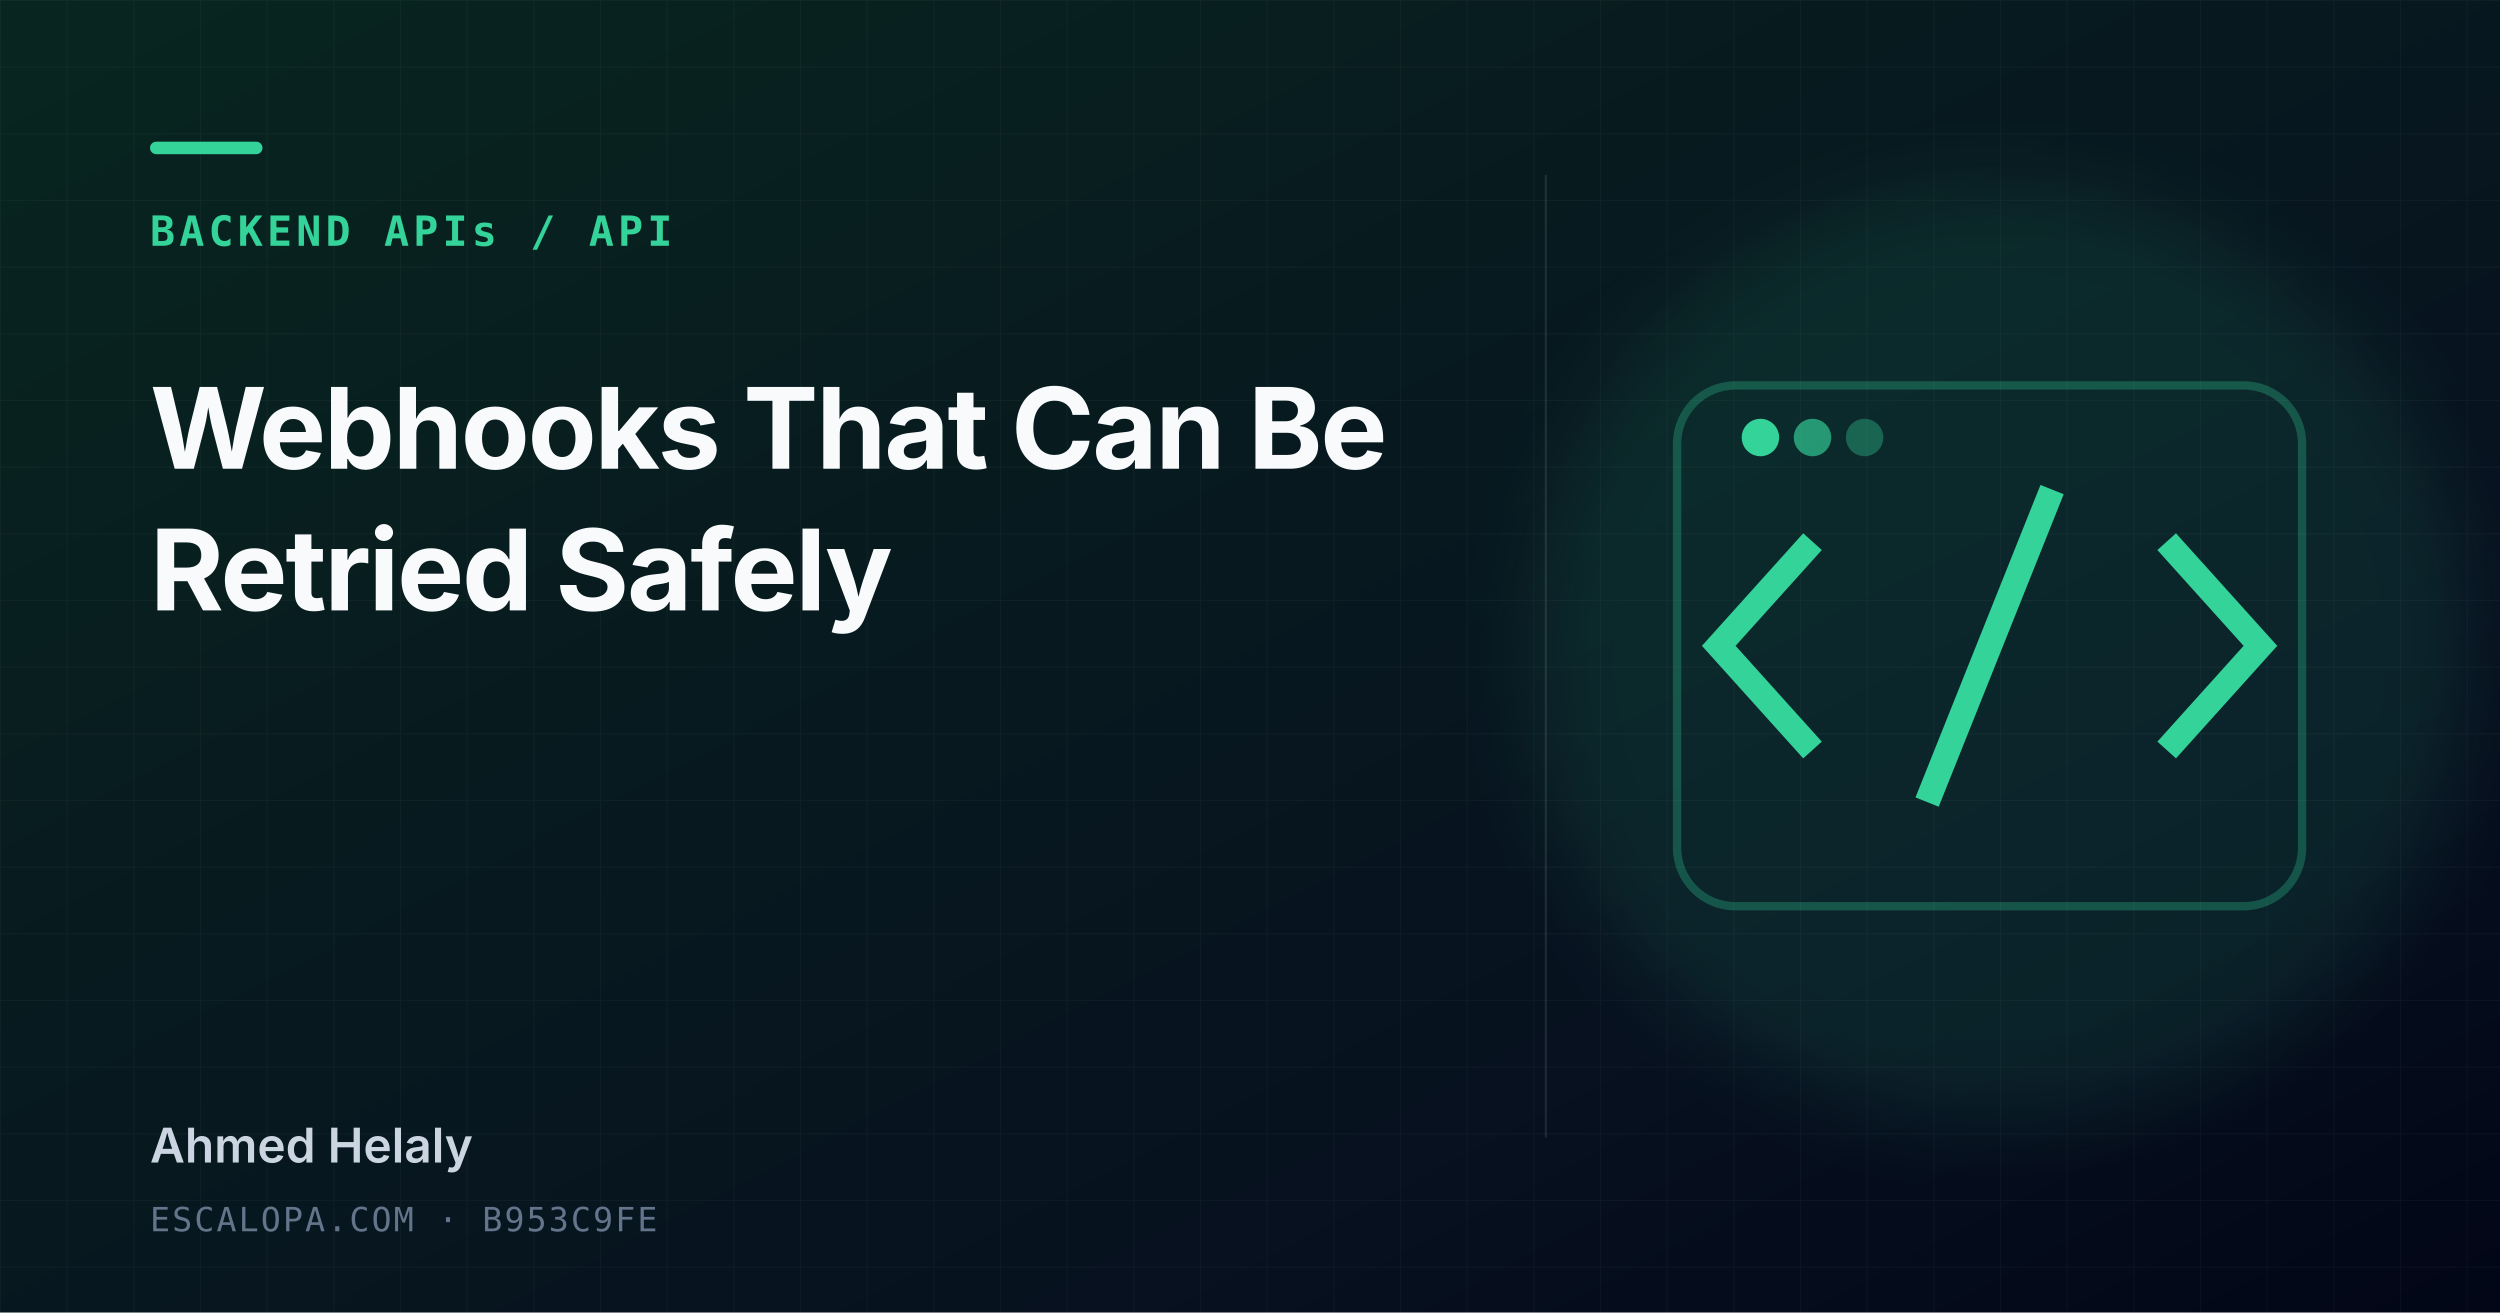
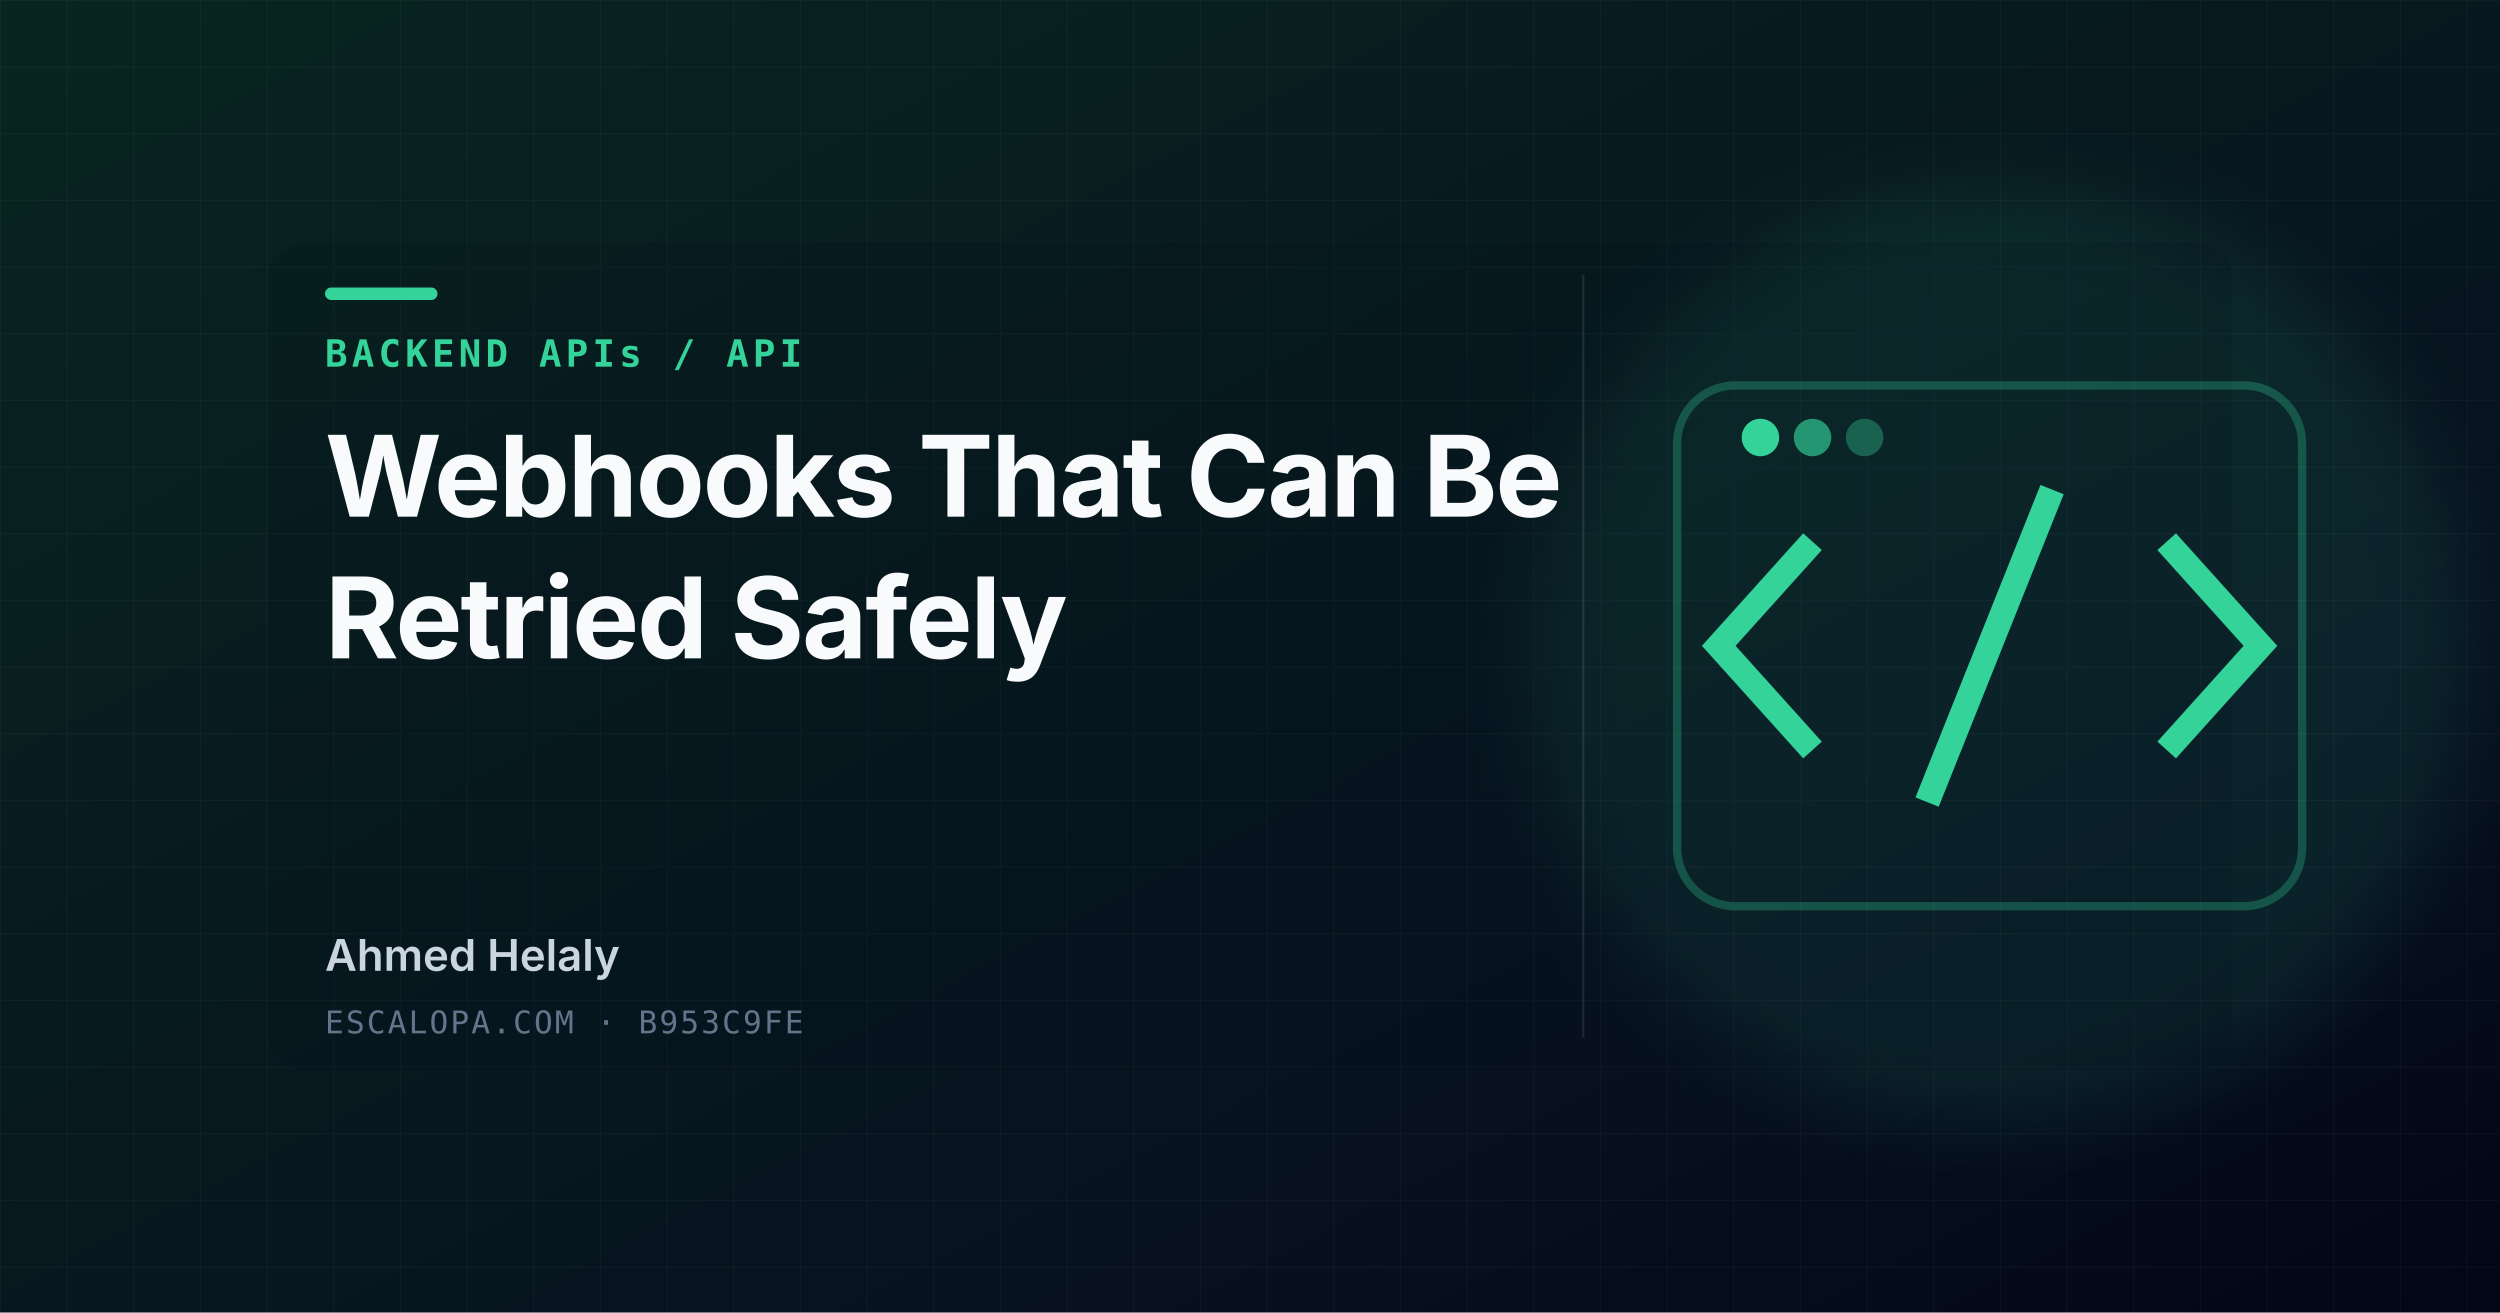
<svg xmlns="http://www.w3.org/2000/svg" width="1200" height="630" viewBox="0 0 1200 630" role="img" aria-label="Webhooks That Can Be Retried Safely">
  <defs>
    <linearGradient id="g" x1="0" y1="0" x2="1" y2="1">
      <stop stop-color="#08261f" />
      <stop offset=".72" stop-color="#07111f" />
      <stop offset="1" stop-color="#020617" />
    </linearGradient>
    <pattern id="grid" width="32" height="32" patternUnits="userSpaceOnUse">
      <path d="M32 0H0v32" fill="none" stroke="#fff" stroke-width="1" opacity=".035" />
    </pattern>
    <filter id="glow">
      <feGaussianBlur stdDeviation="18" />
    </filter>
  </defs>
  <rect width="1200" height="630" fill="url(#g)" />
  <rect width="1200" height="630" fill="url(#grid)" />
  <circle cx="960" cy="315" r="225" fill="#34d399" opacity=".10" filter="url(#glow)" />
-   <path d="M742 84v462" stroke="#fff" stroke-width="1" opacity=".1" />
-   <rect x="72" y="68" width="54" height="6" rx="3" fill="#34d399" />
-   <text x="72" y="118" fill="#34d399" font-family="ui-monospace,SFMono-Regular,monospace" font-size="20" font-weight="700" letter-spacing="2">BACKEND APIs / API</text>
-   <text x="72" y="225" fill="#f8fafc" font-family="Inter,Arial,sans-serif" font-size="54" font-weight="720" letter-spacing="-1">
-     <tspan x="72" dy="0">Webhooks That Can Be</tspan>
-     <tspan x="72" dy="68">Retried Safely</tspan>
+   <rect x="128" y="116" width="944" height="398" rx="18" fill="#020617" opacity=".13" stroke="#fff" stroke-width="1" stroke-opacity=".05" />
+   <path d="M760 132v366" stroke="#fff" stroke-width="1" opacity=".1" />
+   <rect x="156" y="138" width="54" height="6" rx="3" fill="#34d399" />
+   <text x="156" y="176" fill="#34d399" font-family="ui-monospace,SFMono-Regular,monospace" font-size="18" font-weight="700" letter-spacing="2">BACKEND APIs / API</text>
+   <text x="156" y="248" fill="#f8fafc" font-family="Inter,Arial,sans-serif" font-size="54" font-weight="720" letter-spacing="-1">
+     <tspan x="156" dy="0">Webhooks That Can Be</tspan>
+     <tspan x="156" dy="68">Retried Safely</tspan>
  </text>
  <g fill="none" stroke="#34d399" stroke-width="4">
    <rect x="805" y="185" width="300" height="250" rx="28" opacity=".28" />
    <path d="M870 260 825 310l45 50M1040 260l45 50-45 50M985 235l-60 150" stroke-width="12" />
    <circle cx="845" cy="210" r="7" fill="#34d399" />
    <circle cx="870" cy="210" r="7" fill="#34d399" opacity=".65" />
    <circle cx="895" cy="210" r="7" fill="#34d399" opacity=".35" />
  </g>
-   <text x="72" y="558" fill="#cbd5e1" font-family="Inter,Arial,sans-serif" font-size="23" font-weight="600">Ahmed Helaly</text>
-   <text x="72" y="591" fill="#64748b" font-family="ui-monospace,SFMono-Regular,monospace" font-size="16" letter-spacing="1">ESCALOPA.COM  ·  B953C9FE</text>
+   <text x="156" y="466" fill="#cbd5e1" font-family="Inter,Arial,sans-serif" font-size="21" font-weight="600">Ahmed Helaly</text>
+   <text x="156" y="496" fill="#64748b" font-family="ui-monospace,SFMono-Regular,monospace" font-size="15" letter-spacing="1">ESCALOPA.COM  ·  B953C9FE</text>
</svg>
